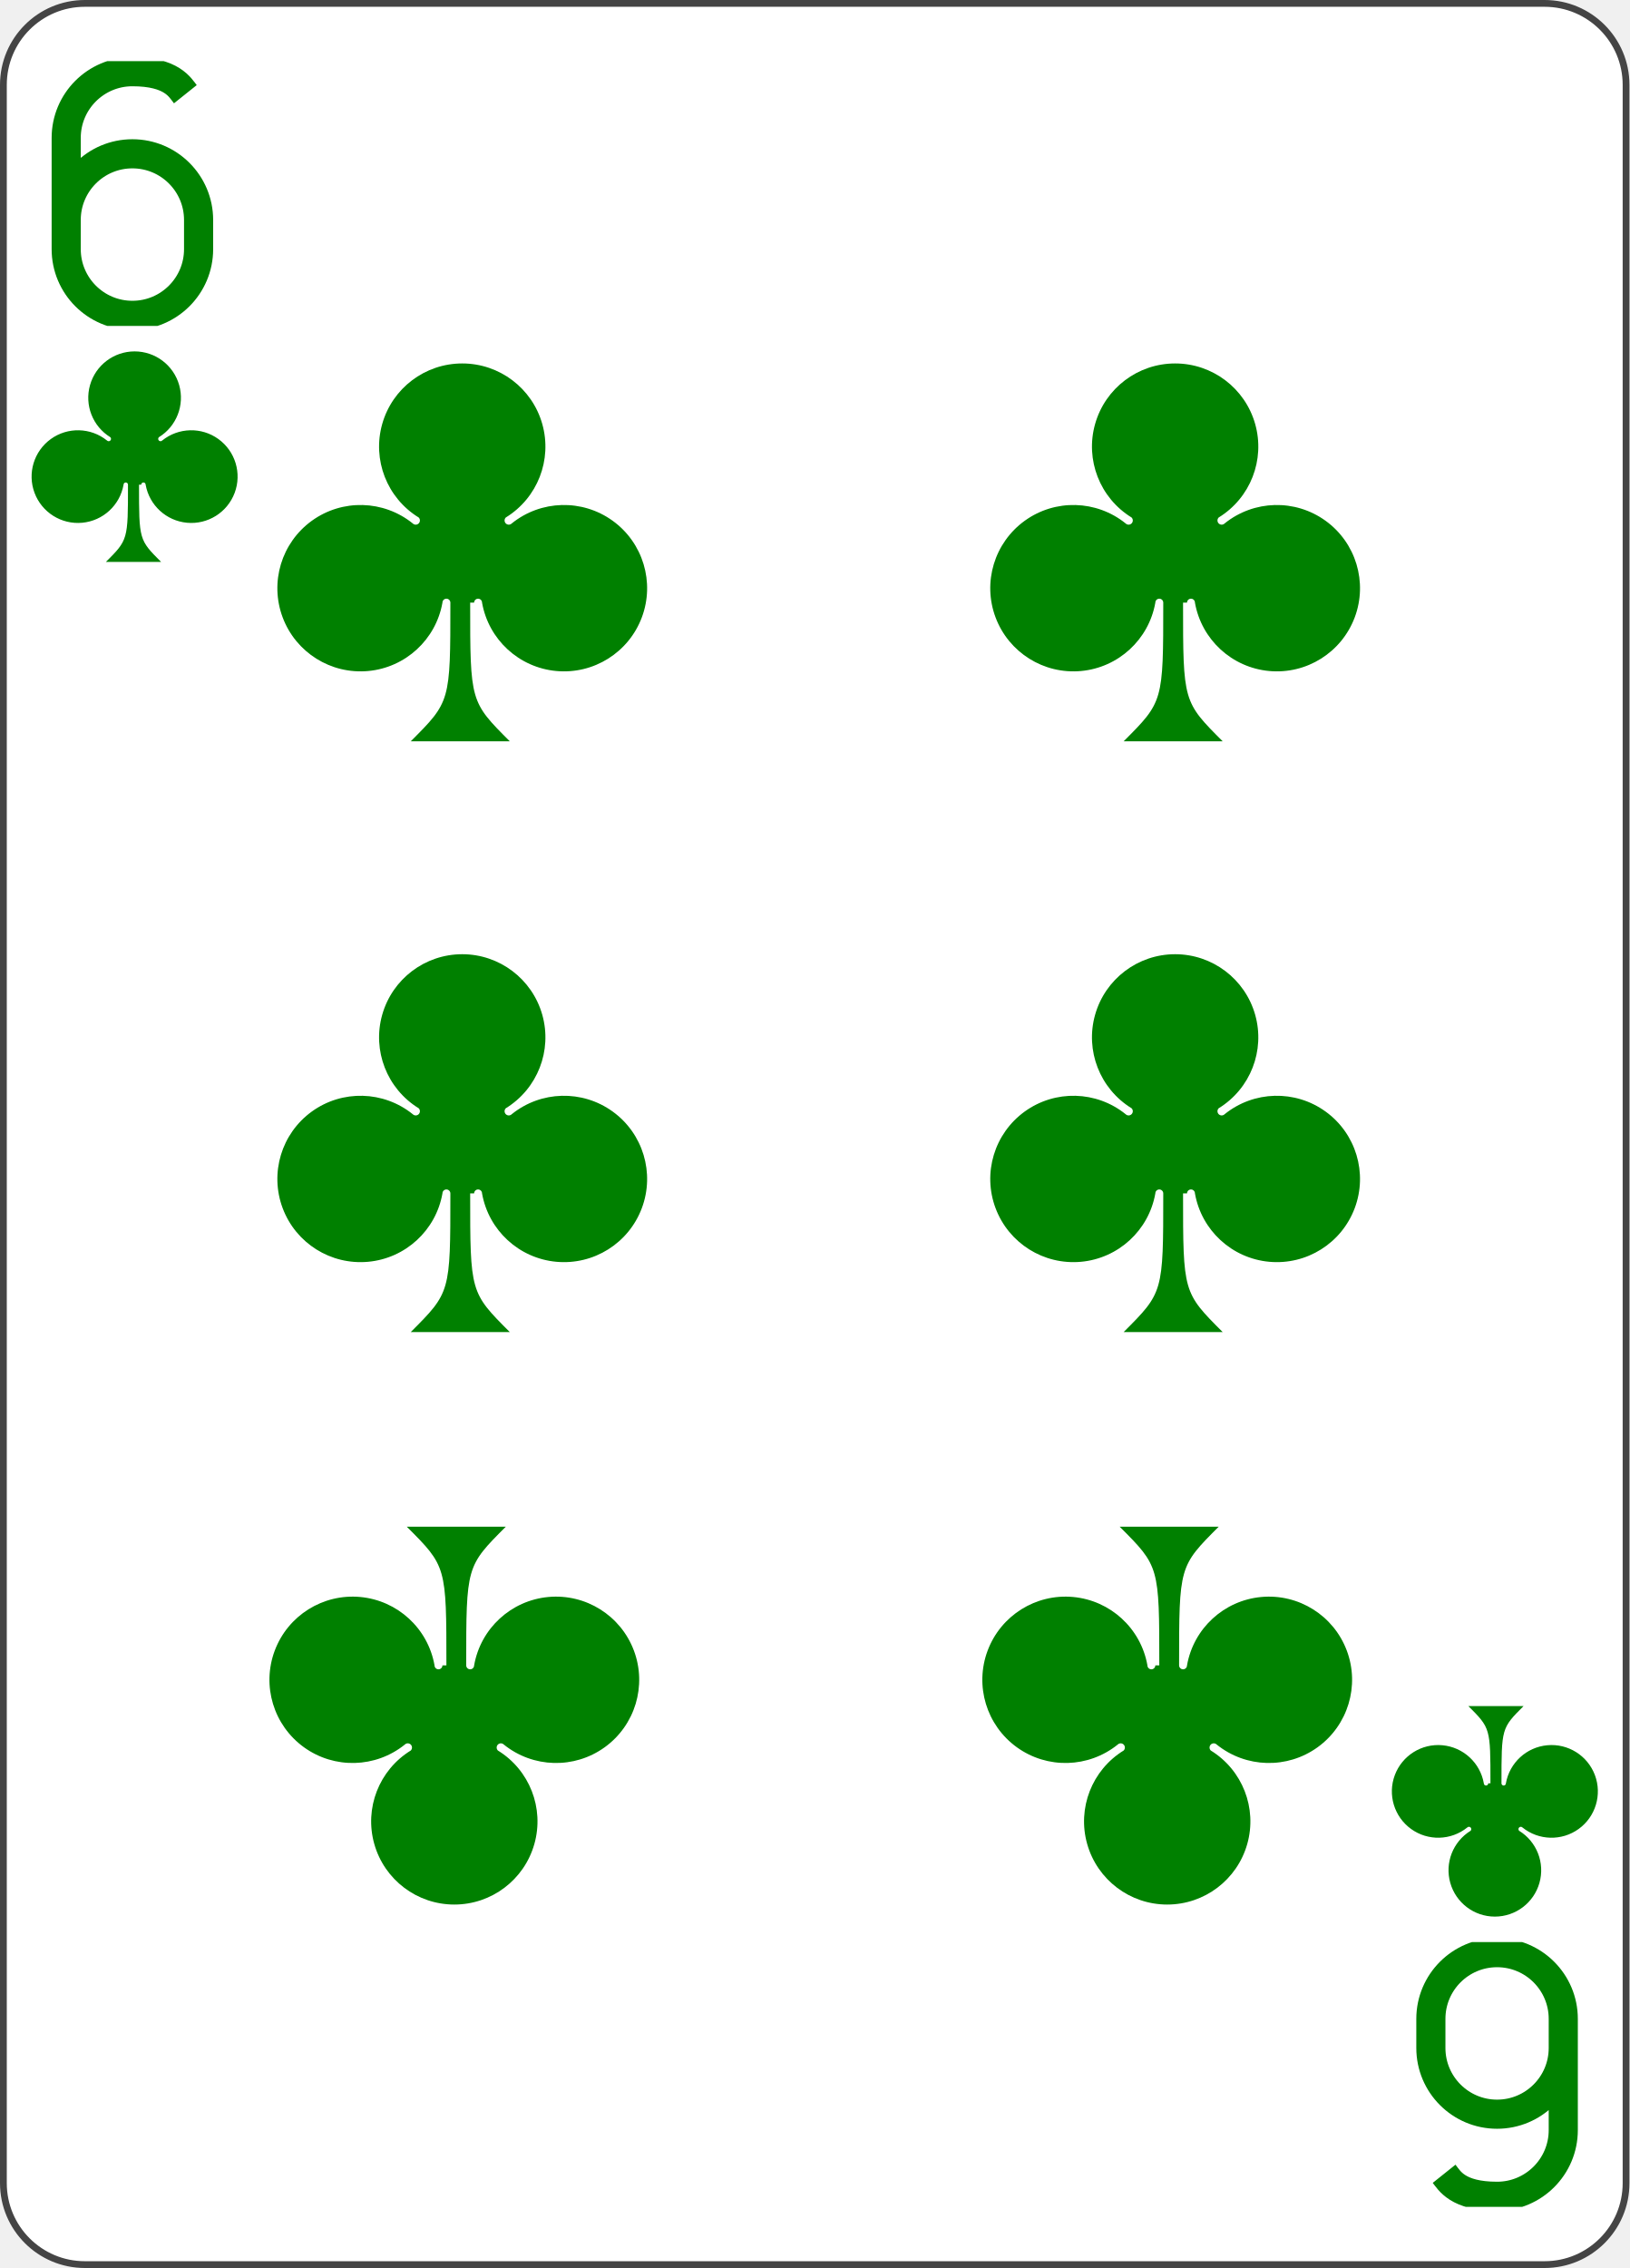
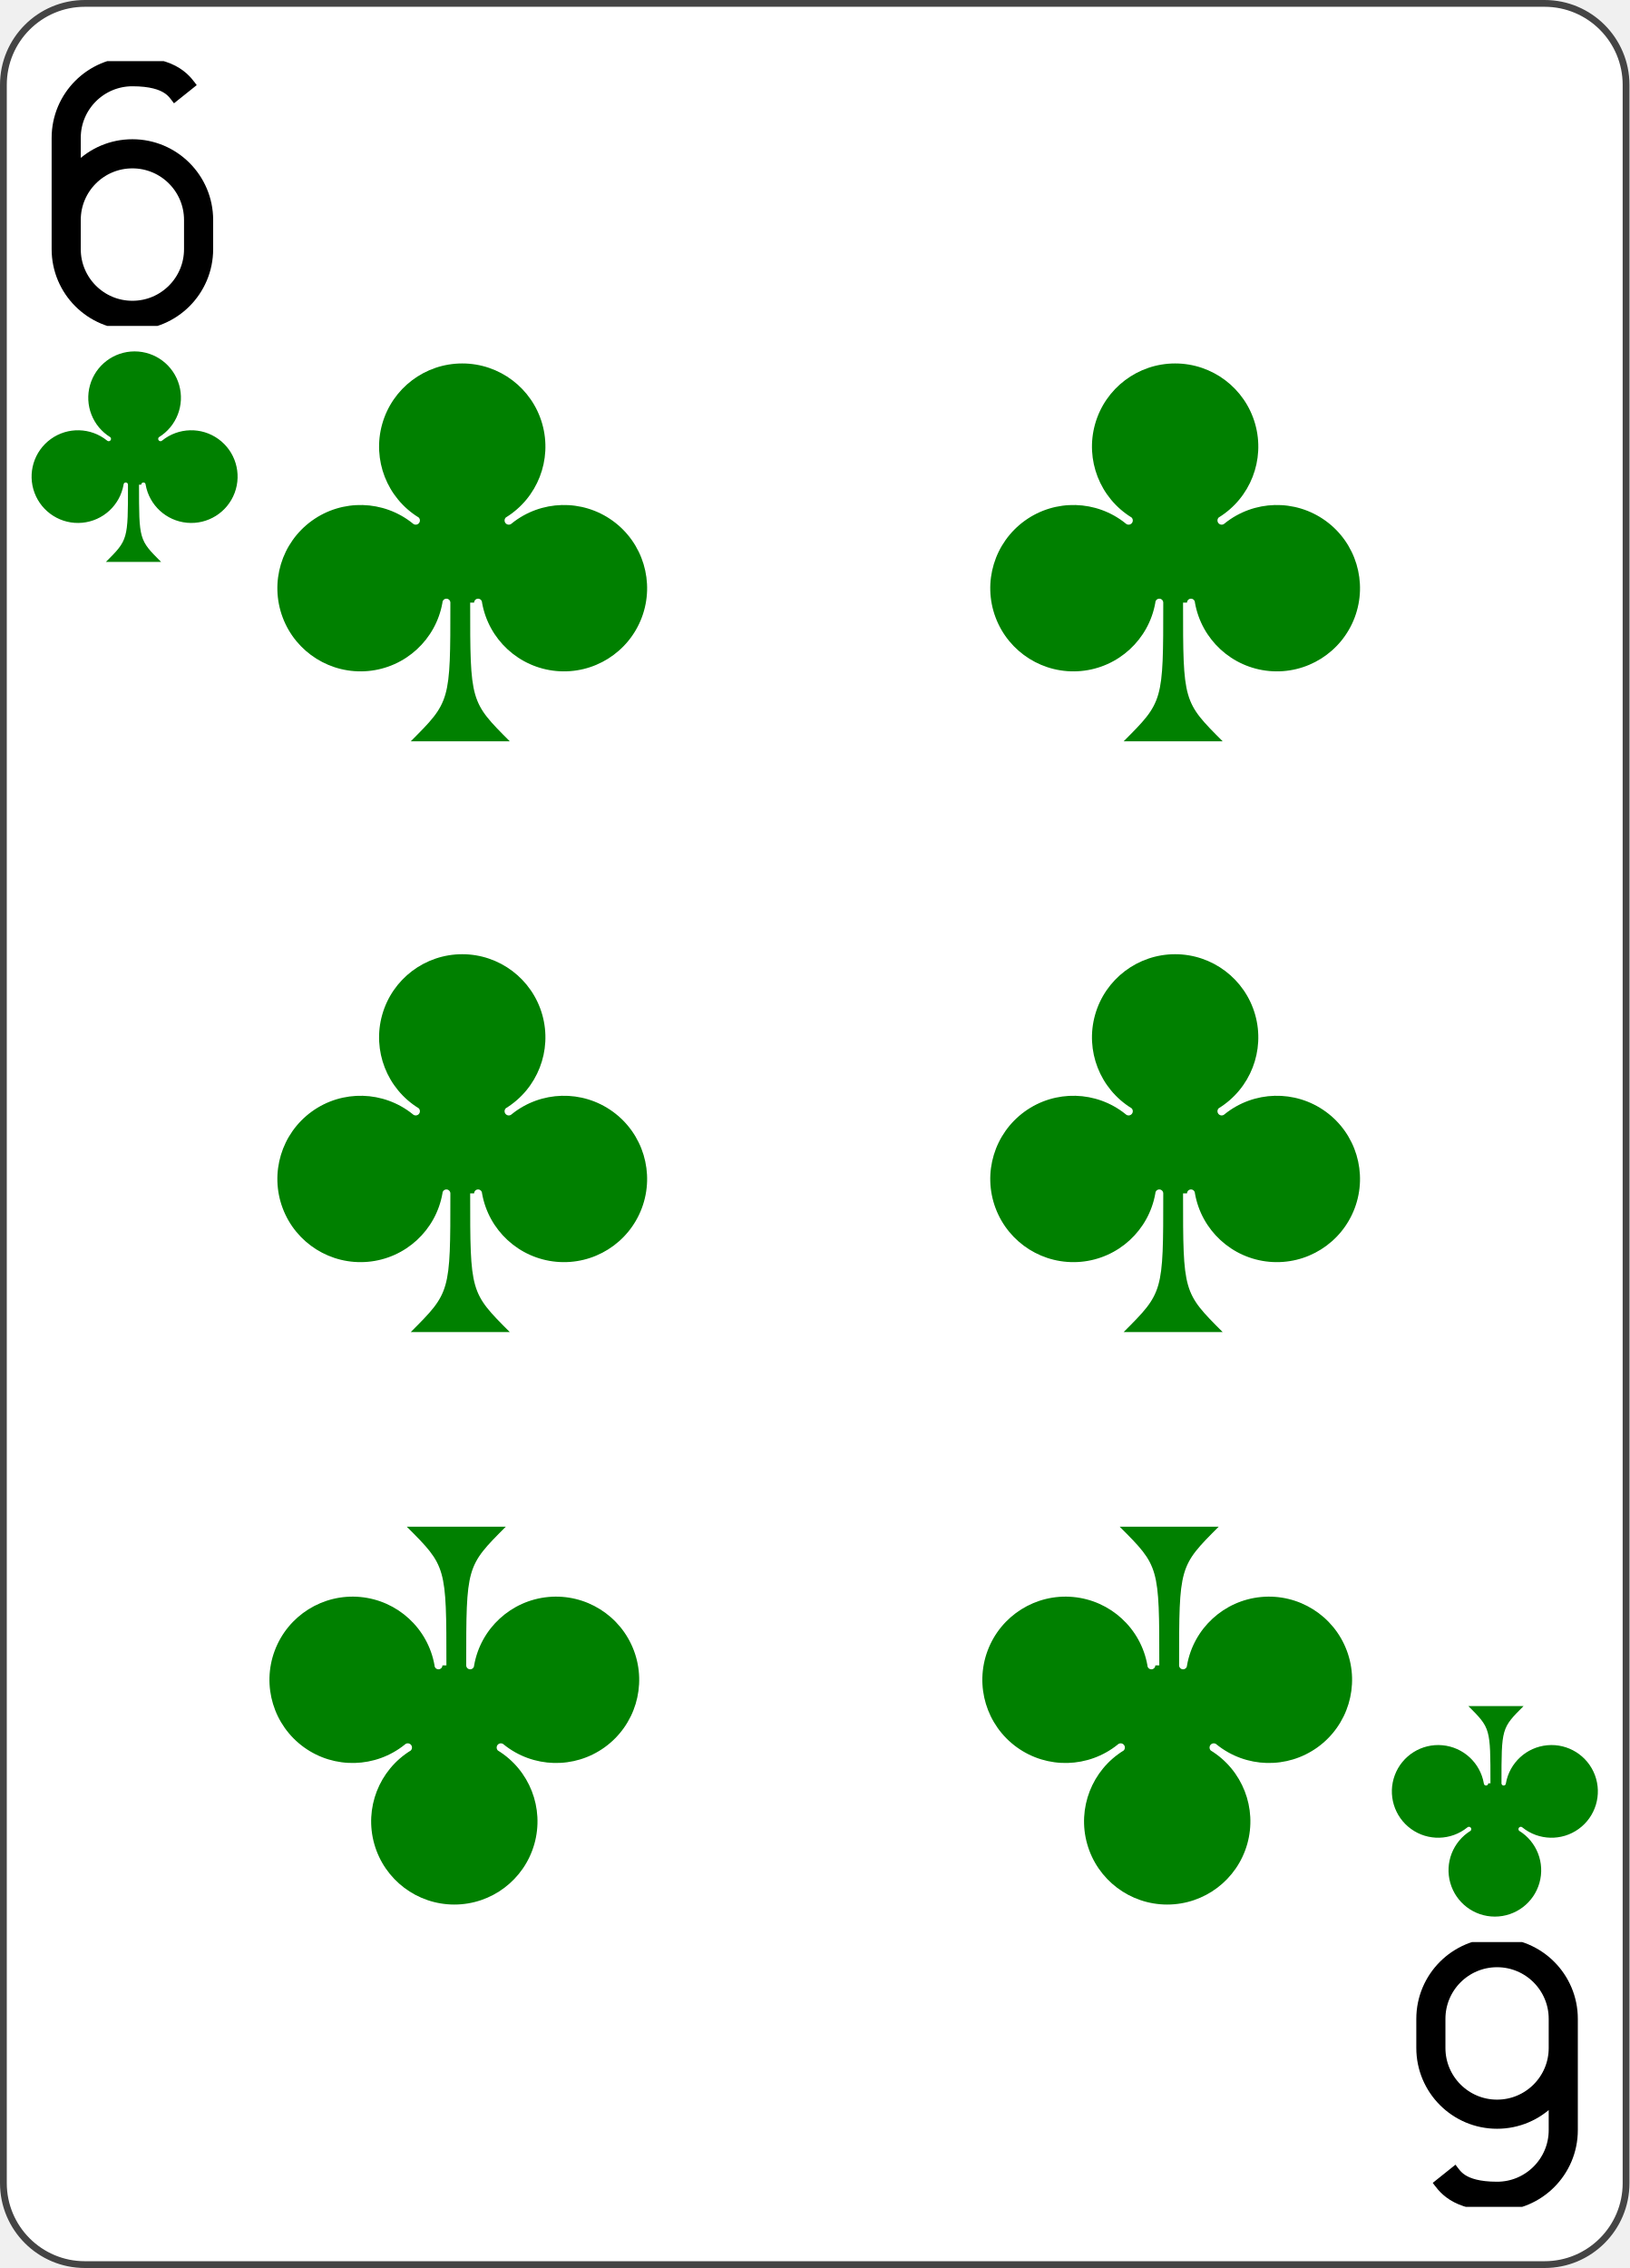
<svg xmlns="http://www.w3.org/2000/svg" viewBox="-120 -167 240 334">
  <rect width="239" height="333" x="-119.5" y="-166.5" rx="12" ry="12" stroke="#444" fill="#fff" fill-opacity="1" stroke-width="1" />
  <symbol id="R6c" viewBox="-500 -500 1000 1000" preserveAspectRatio="xMinYMid" opacity="0.8">
-     <path d="m-250 100a250 250 0 01500 0V210a250 250 0 01-500 0V-210A250 250 0 010-460c150 0 180 60 200 85" stroke="#008000" fill="none" fill-opacity="1" stroke-width="110" />
+     <path d="m-250 100a250 250 0 01500 0V210a250 250 0 01-500 0V-210A250 250 0 010-460c150 0 180 60 200 85" stroke="#000000" fill="none" fill-opacity="1" stroke-width="110" />
  </symbol>
  <symbol id="S06c" viewBox="-600 -600 1200 1200" preserveAspectRatio="xMinYMid" opacity="0.8">
    <path d="M0-500C-100-250-355-100-355 185a150 150 0 00300 0 10 10 0 0120 0c0 200-50 215-95 315H130C85 400 35 385 35 185a10 10 0 0120 0 150 150 0 00300 0C355-100 100-250 0-500" fill="green" fill-opacity="1" />
  </symbol>
  <symbol id="S16c" viewBox="-600 -600 1200 1200" preserveAspectRatio="xMinYMid" opacity="0.8">
    <path d="m0-300c0-100 100-200 200-200S400-400 400-250C400 0 0 400 0 500 0 400-400 0-400-250c0-150 100-250 200-250S0-400 0-300" fill="green" fill-opacity="1" />
  </symbol>
  <symbol id="S26c" viewBox="-600 -600 1200 1200" preserveAspectRatio="xMinYMid" opacity="0.8">
    <path d="m-400 0C-350 0 0-450 0-500 0-450 350 0 400 0 350 0 0 450 0 500 0 450-350 0-400 0" fill="green" fill-opacity="1" />
  </symbol>
  <symbol id="S36c" viewBox="-600 -600 1200 1200" preserveAspectRatio="xMinYMid" opacity="0.8">
    <path d="M40 150a10 10 0 0120 0A210 210 0 10135-50 10 10 0 01120-65a210 210 0 10-220 0 10 10 0 01-15 15 210 210 0 1075 200 10 10 0 0120 0c0 250 0 250-100 350H130C30 400 30 400 30 150" fill="green" fill-opacity="1" />
  </symbol>
  <use href="#R6c" height="39" x="-120" y="-158" />
  <use href="#S36c" height="39" x="-120" y="-120" />
  <use href="#S36c" height="70" x="-87.5" y="-122" />
  <use href="#S36c" height="70" x="17.5" y="-122" />
  <use href="#S36c" height="70" x="-87.5" y="-35" />
  <use href="#S36c" height="70" x="17.5" y="-35" />
  <g transform="rotate(180)">
    <use href="#R6c" height="39" x="-120" y="-158" />
    <use href="#S36c" height="39" x="-120" y="-120" />
    <use href="#S36c" height="70" x="-87.5" y="-122" />
    <use href="#S36c" height="70" x="17.5" y="-122" />
  </g>
</svg>
